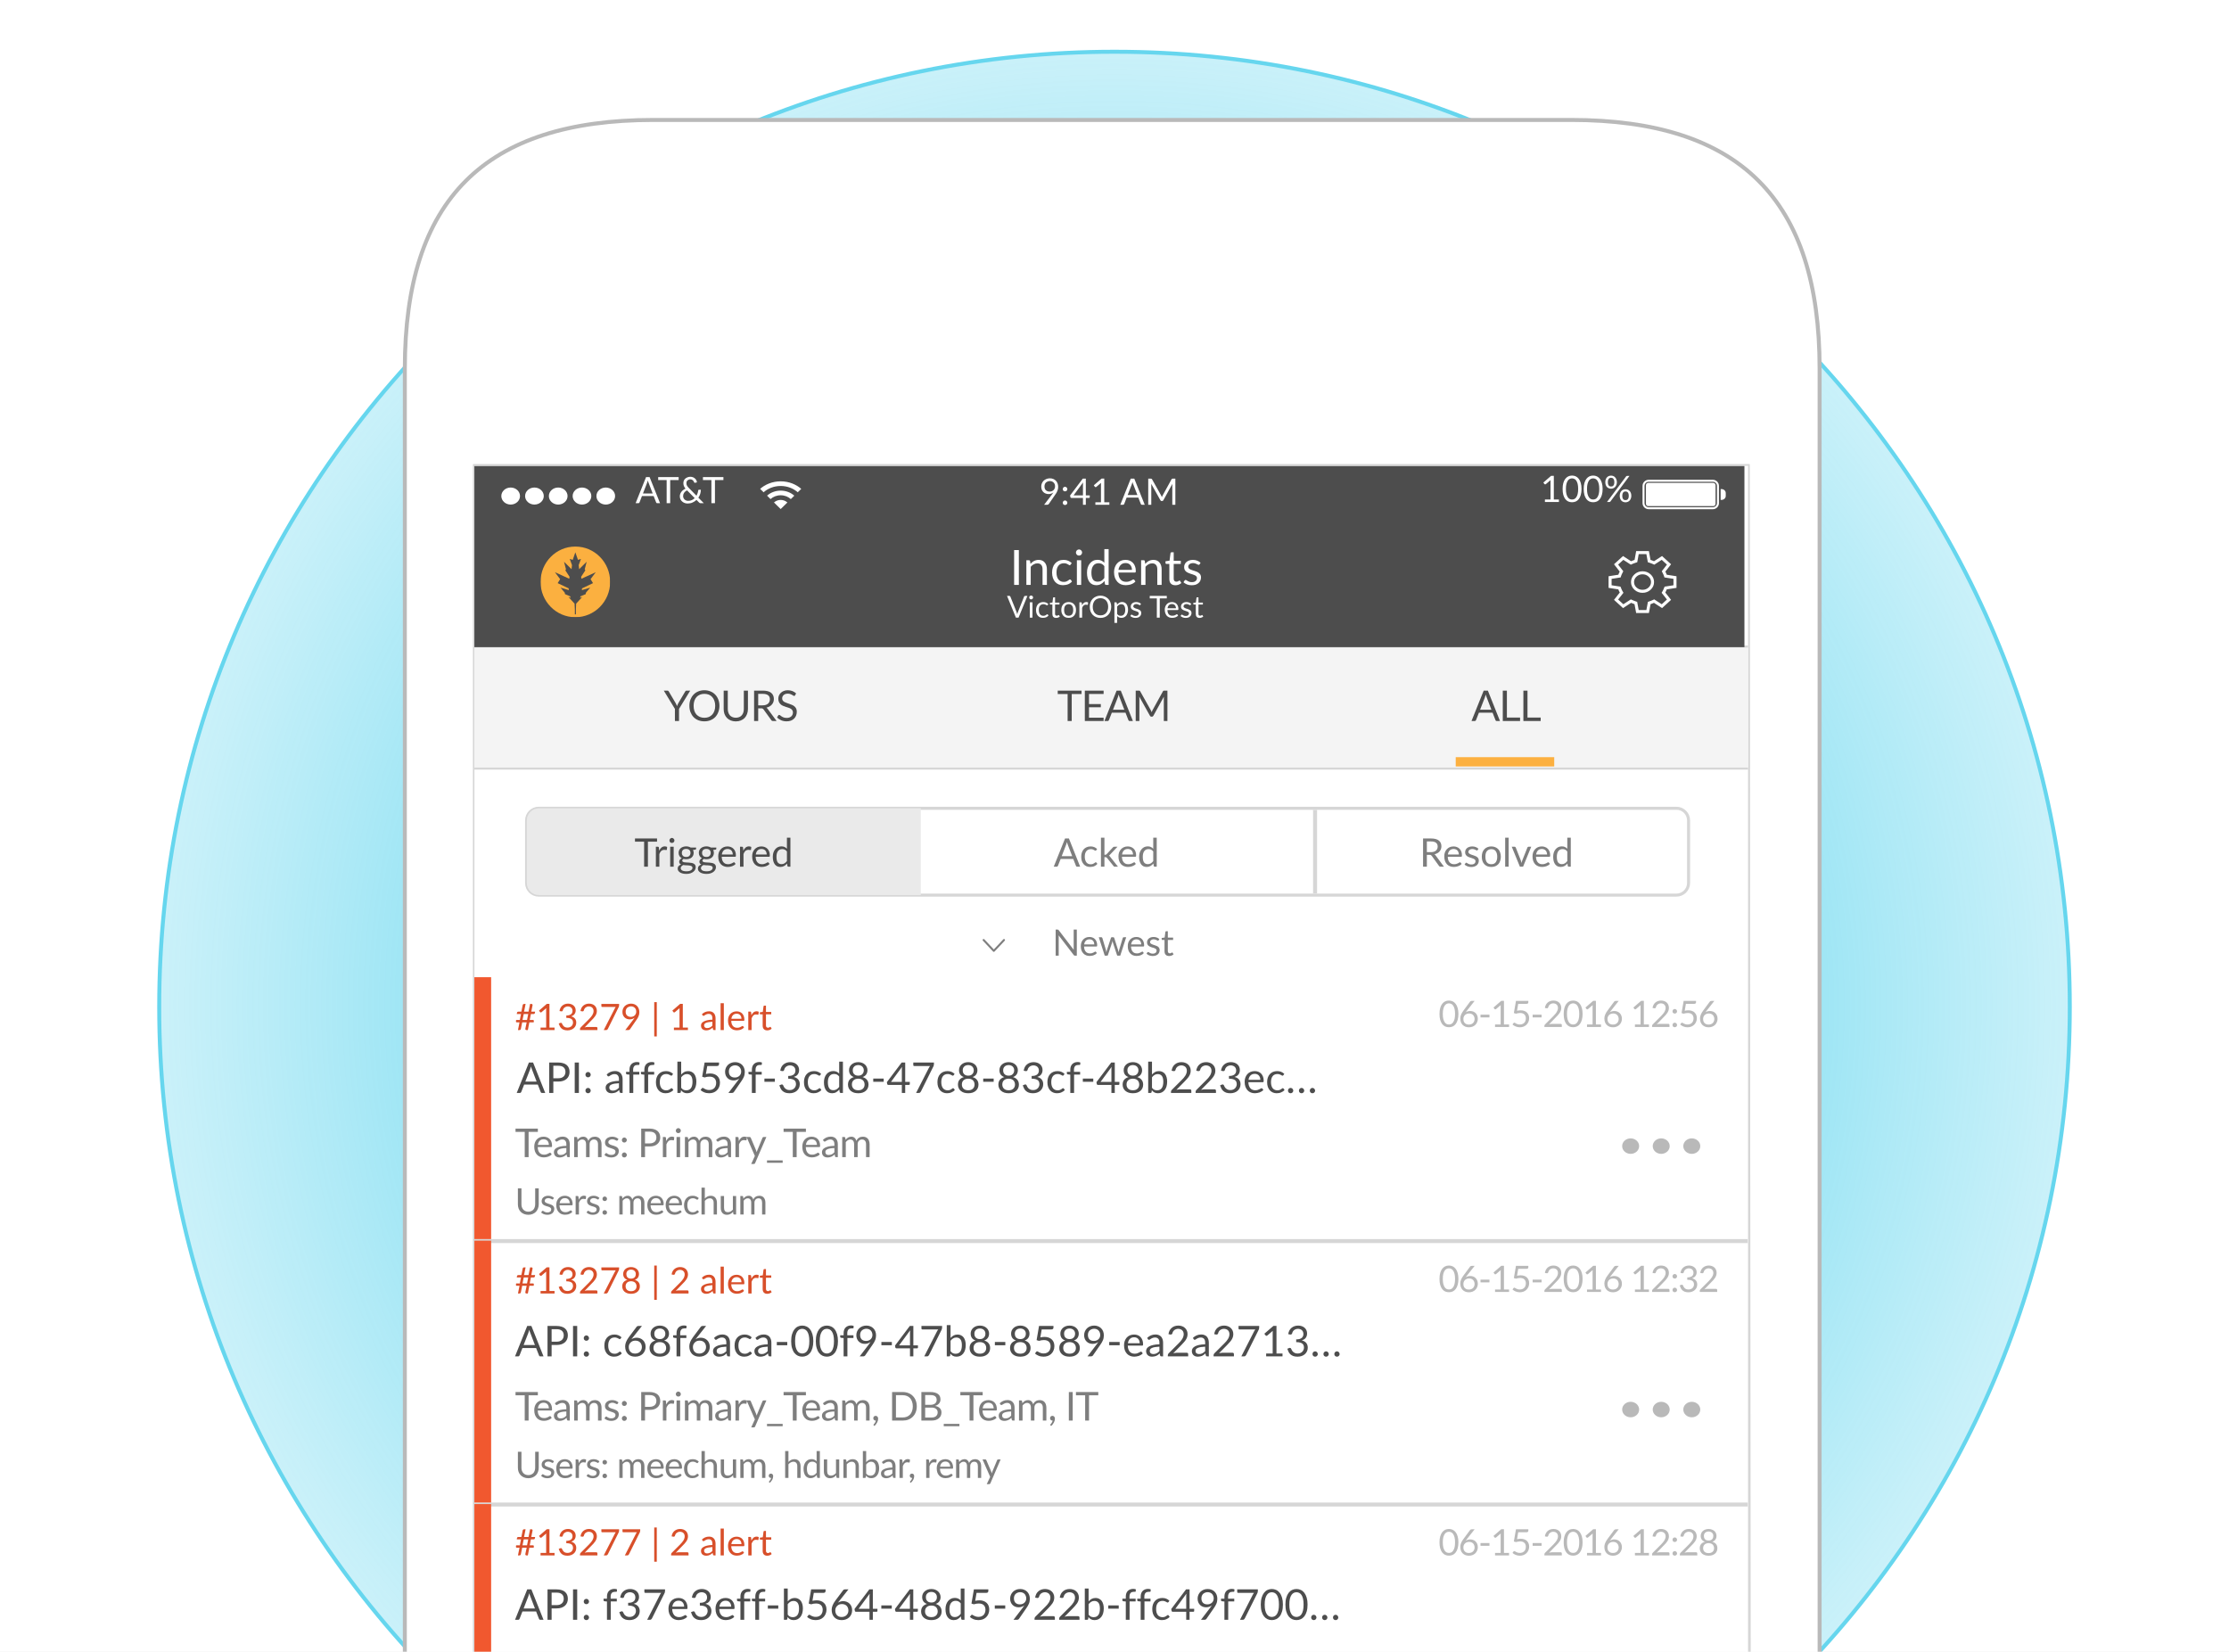
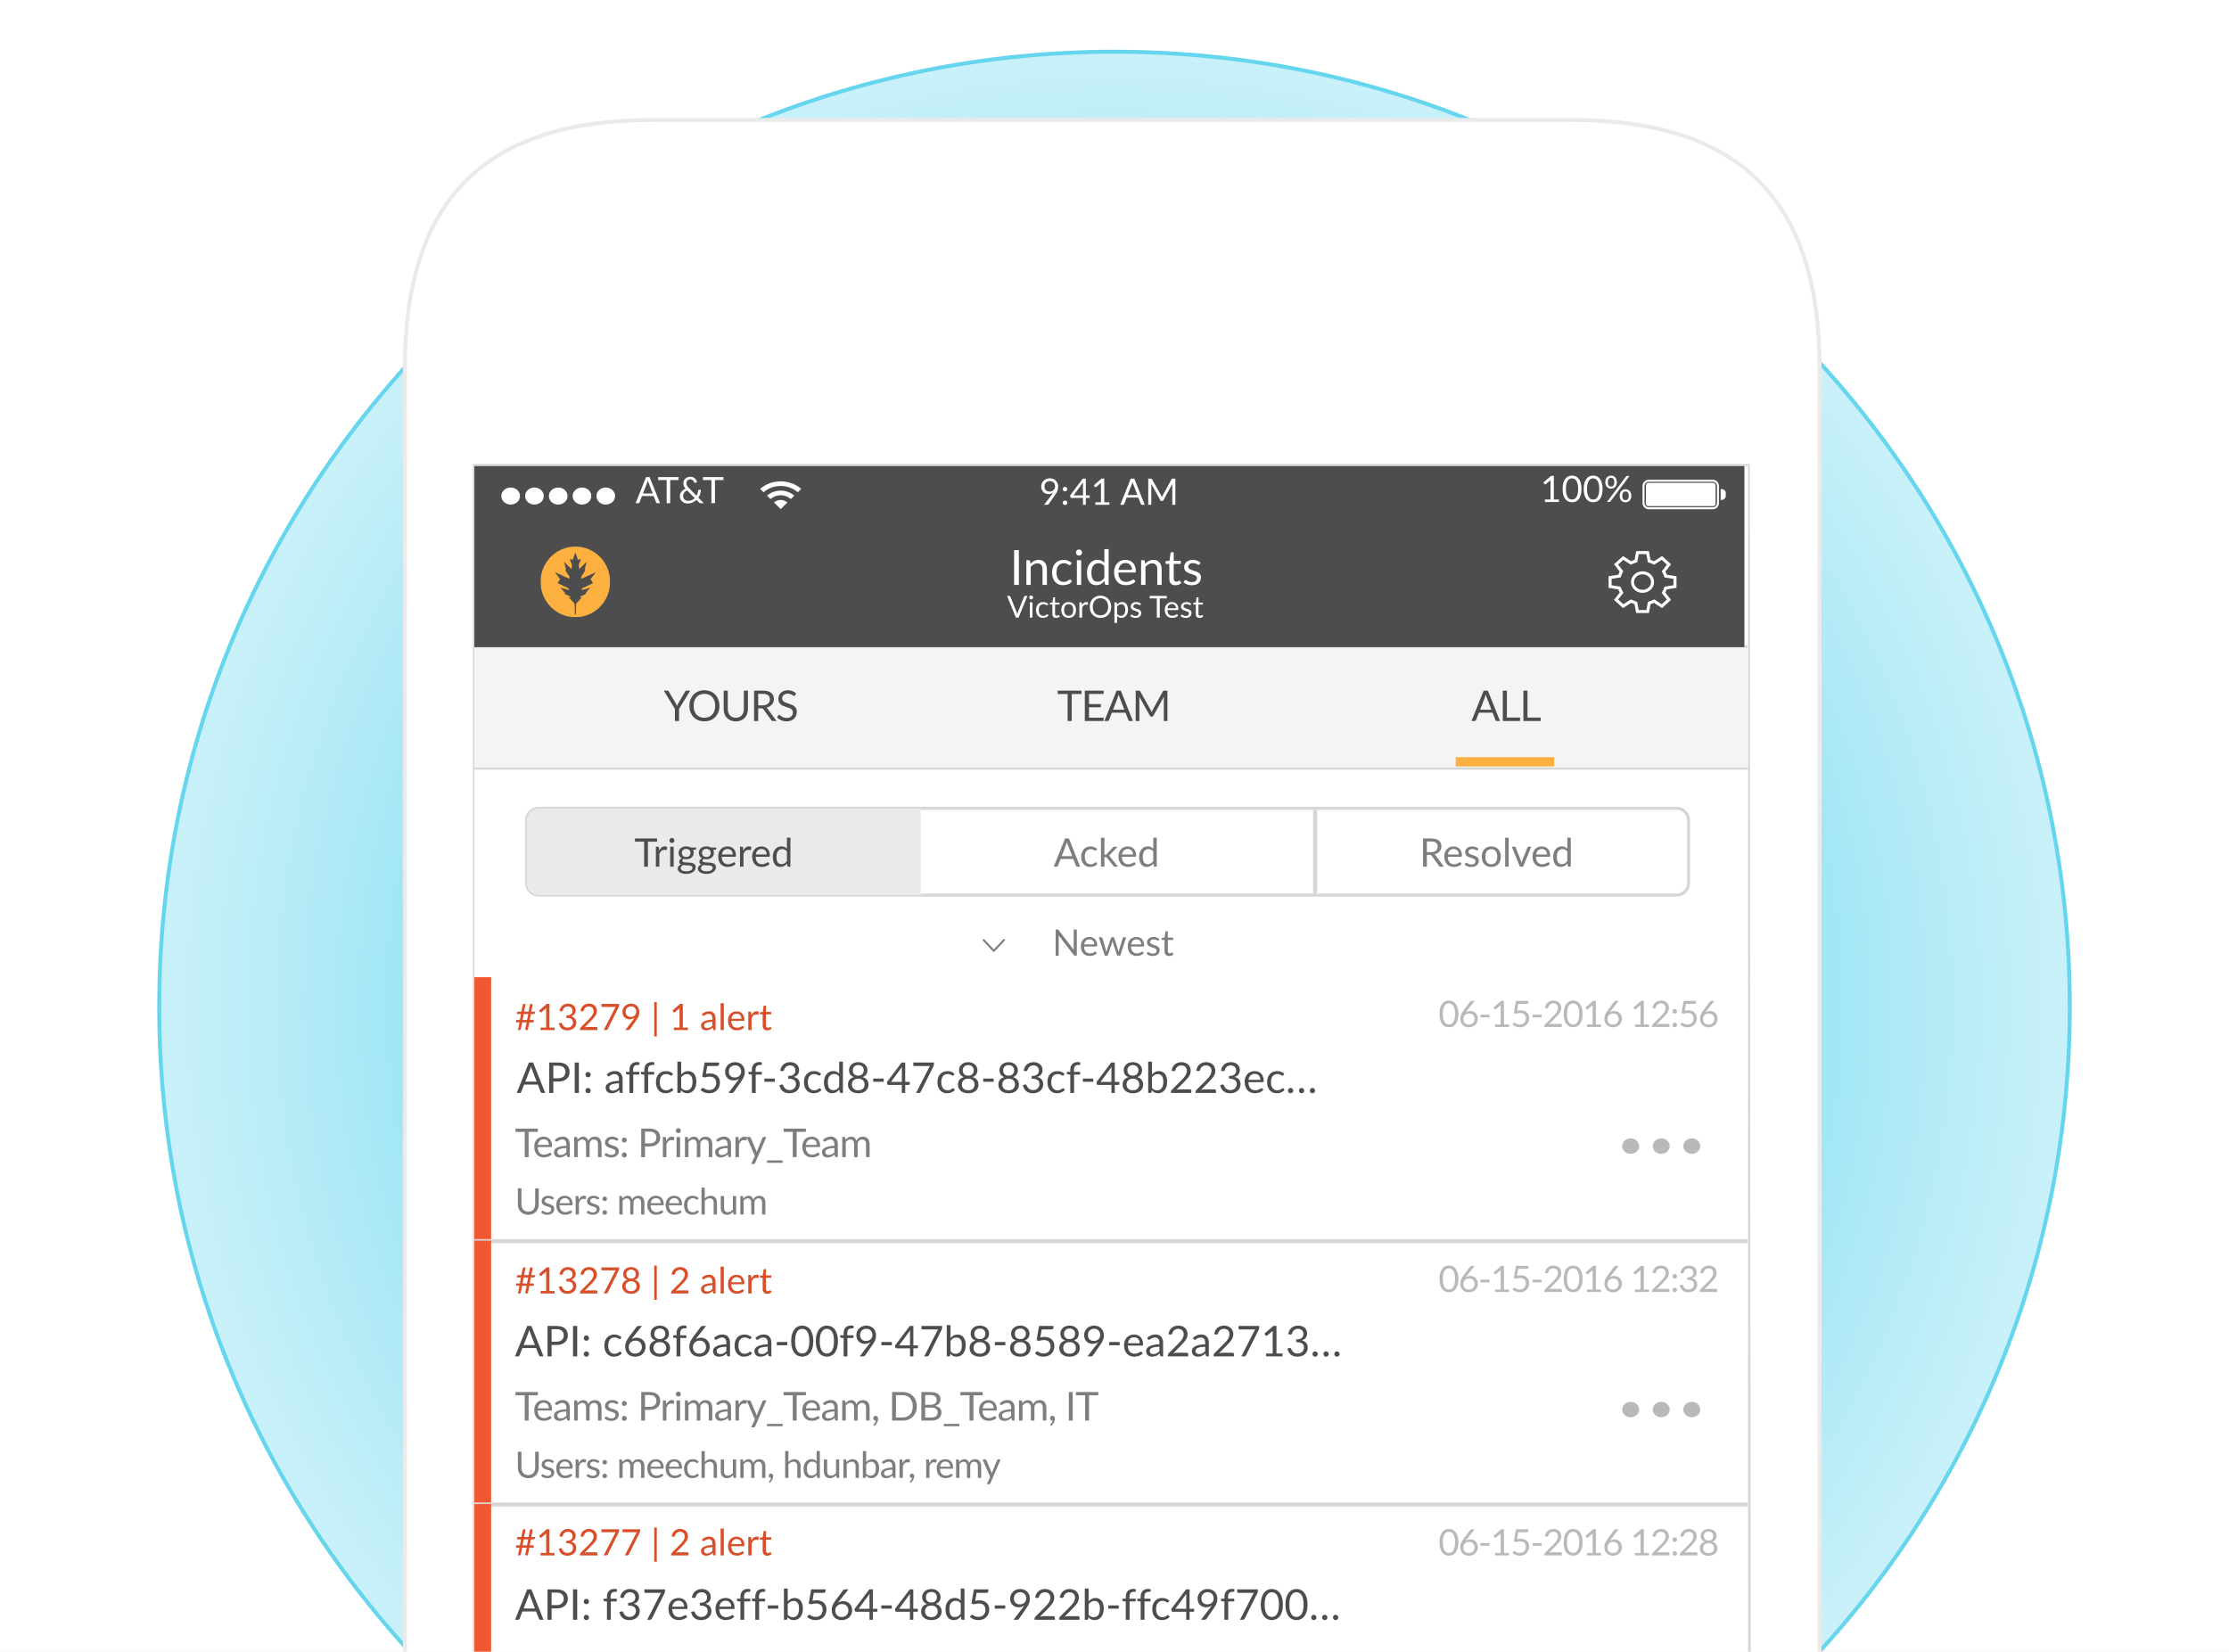
<svg xmlns="http://www.w3.org/2000/svg" xmlns:xlink="http://www.w3.org/1999/xlink" width="560px" height="415px" viewBox="0 0 560 415" version="1.1">
  <defs>
    <rect id="path-1" x="0" y="0" width="560" height="415" />
    <radialGradient cx="50%" cy="50%" fx="50%" fy="50%" r="71.325%" gradientTransform="translate(0.5,0.5),scale(1,1.000505),translate(-0.5,-0.5)" id="radialGradient-3">
      <stop stop-color="#00BCE4" offset="0%" />
      <stop stop-color="#66D6EE" stop-opacity="0" offset="100%" />
    </radialGradient>
    <polygon id="path-4" points="0.569 0.569 321.313 0.569 321.75 571.635 0.569 571.635" />
    <rect id="path-5" x="0.914" y="0" width="319.991" height="519.39" />
    <rect id="path-7" x="1.707" y="45.164" width="322.551" height="31.148" />
    <polygon id="path-8" points="17.528 0.033 0.042 0.033 0.042 17.793 17.528 17.793 17.528 0.033" />
    <rect id="path-10" x="28.586" y="3.504" width="19.199" height="7.398" rx="1.288" />
    <polygon id="path-11" points="5.76 10.473 11.148 5.178 5.76 0.223 0.372 5.178" />
  </defs>
  <g id="Product" stroke="none" stroke-width="1" fill="none" fill-rule="evenodd">
    <g id="Desktop-HD" transform="translate(-683, -3885)">
      <g id="Resolve" transform="translate(30, 592)">
        <g id="Mobile" transform="translate(189, 0)">
          <g id="Group-34" transform="translate(464, 3293)">
            <g id="Gold">
              <mask id="mask-2" fill="white">
                <use xlink:href="#path-1" />
              </mask>
              <use id="Mask" fill="#FFFFFF" xlink:href="#path-1" />
              <g mask="url(#mask-2)">
                <g transform="translate(40, 13)">
-                   <circle id="prod_mobile-oval" stroke="#66D6EE" fill="url(#radialGradient-3)" transform="translate(240, 240) scale(1, -1) rotate(180) translate(-240, -240) " cx="240" cy="240" r="240" />
+                   <circle id="Oval-12" stroke="#66D6EE" fill="url(#radialGradient-3)" transform="translate(240, 240) scale(1, -1) rotate(180) translate(-240, -240) " cx="240" cy="240" r="240" />
                  <g id="iPhone-Shape" stroke="none" fill="none" transform="translate(61.56944, 17)">
-                     <path d="M293.12,0.137 C335.555,0.137 355.579,20.156 355.579,62.605 L355.579,682.539 C355.579,724.978 335.557,745.007 293.12,745.007 L62.598,745.007 C20.16,745.007 0.139,724.978 0.139,682.539 L0.139,62.605 C0.139,20.156 20.163,0.137 62.598,0.137 L293.12,0.137 Z" id="Edge" stroke="#B9B9B9" fill="#FFFFFF" />
+                     <path d="M293.12,0.137 C335.555,0.137 355.579,20.156 355.579,62.605 L355.579,682.539 C355.579,724.978 335.557,745.007 293.12,745.007 L62.598,745.007 C20.16,745.007 0.139,724.978 0.139,682.539 L0.139,62.605 C0.139,20.156 20.163,0.137 62.598,0.137 L293.12,0.137 Z" id="Edge" stroke="#EAEAEA" fill="#FFFFFF" />
                  </g>
                  <g id="Screen" stroke="none" fill="none" transform="translate(78.26852, 103.0419)">
                    <g>
                      <use fill="#EAEAEA" fill-rule="evenodd" xlink:href="#path-4" />
                      <path stroke="#D6D6D6" stroke-width="1" d="M1.069,1.069 L320.814,1.069 L321.25,571.135 L1.069,571.135 L1.069,1.069 Z" />
                    </g>
                    <g id="Group-5" transform="translate(0, 1)">
                      <mask id="mask-6" fill="white">
                        <use xlink:href="#path-5" />
                      </mask>
                      <use id="white-background" fill="#FFFFFF" xlink:href="#path-5" />
                      <g id="Group-4" mask="url(#mask-6)">
                        <g transform="translate(-1.70662, 0)">
                          <g id="TabBG" fill="none">
                            <use fill="#F4F4F4" fill-rule="evenodd" xlink:href="#path-7" />
                            <rect stroke="#D6D6D6" stroke-width="0.5" x="1.957" y="45.414" width="322.051" height="30.648" />
                          </g>
                          <g id="header" stroke-width="1" fill="none" fill-rule="evenodd" transform="translate(1.70662, 0)">
                            <rect id="Rectangle-1" fill="#4D4D4D" x="0" y="0" width="319.991" height="45.554" />
                            <g id="oakleaf" transform="translate(17.49285, 20.2461)">
                              <mask id="mask-9" fill="white">
                                <use xlink:href="#path-8" />
                              </mask>
                              <g id="Clip-5" />
                              <path d="M17.528,8.913 C17.528,13.817 13.613,17.793 8.785,17.793 C3.957,17.793 0.042,13.817 0.042,8.913 C0.042,4.009 3.957,0.033 8.785,0.033 C13.613,0.033 17.528,4.009 17.528,8.913" id="Fill-4" fill="#FBB040" mask="url(#mask-9)" />
                              <polygon id="Fill-7" fill="#4D4D4D" mask="url(#mask-9)" points="13.225 9.227 12.609 8.226 13.909 6.486 10.315 8.122 10.243 7.63 11.293 6.016 11.142 5.751 11.627 3.853 9.743 5.723 9.629 4.69 10.193 3.142 9.441 3.38 8.785 1.485 8.129 3.38 7.377 3.142 7.94 4.69 7.827 5.723 5.943 3.853 6.428 5.751 6.277 6.016 7.327 7.63 7.254 8.122 3.66 6.486 4.961 8.226 4.344 9.227 7.105 10.543 7.149 10.982 5.056 10.357 6.108 11.601 6.196 11.995 7.478 12.539 7.61 12.911 7.035 12.683 8.586 14.38 8.663 15.835 8.663 17.073 8.929 17.073 8.929 15.784 8.984 14.38 10.534 12.683 9.96 12.911 10.091 12.539 11.374 11.995 11.462 11.601 12.513 10.357 10.421 10.982 10.465 10.543" />
                            </g>
                            <text id="Incidents" font-family="Lato-Regular, Lato" font-size="12.197" font-weight="normal" fill="#FFFFFF">
                              <tspan x="135.406" y="29.91">Incidents</tspan>
                            </text>
                            <text id="VictorOps-Test" font-family="Lato-Regular, Lato" font-size="7.623" font-weight="normal" fill="#FFFFFF">
                              <tspan x="134.713" y="38.148">VictorOps Test</tspan>
                            </text>
                            <path d="M296.158,30.86 C296.653,30.408 296.906,29.848 296.906,29.201 C296.906,28.555 296.652,27.995 296.158,27.544 C295.669,27.098 295.075,26.873 294.392,26.873 C293.71,26.873 293.116,27.098 292.627,27.544 C292.132,27.996 291.877,28.556 291.877,29.201 C291.877,29.848 292.132,30.408 292.627,30.86 C293.115,31.305 293.709,31.529 294.392,31.529 C295.076,31.529 295.67,31.305 296.158,30.86 Z M302.544,30.335 L300.417,30.665 L300.207,30.697 L300.125,30.894 L299.958,31.29 C299.91,31.404 299.852,31.519 299.781,31.639 L299.648,31.864 L299.81,32.069 L301.041,33.631 L299.254,35.262 L297.467,34.099 L297.291,33.985 L297.101,34.072 C296.97,34.131 296.839,34.186 296.705,34.238 C296.568,34.291 296.427,34.343 296.283,34.393 L296.074,34.466 L296.034,34.683 L295.675,36.607 L293.109,36.607 L292.75,34.683 L292.71,34.467 L292.502,34.394 C292.354,34.342 292.214,34.29 292.081,34.238 C291.946,34.186 291.815,34.131 291.684,34.072 L291.494,33.985 L291.318,34.099 L289.532,35.262 L287.744,33.631 L288.975,32.069 L289.137,31.864 L289.004,31.639 C288.933,31.519 288.875,31.404 288.827,31.29 L288.661,30.894 L288.578,30.697 L288.368,30.665 L286.24,30.335 L286.24,28.068 L288.368,27.737 L288.597,27.702 L288.67,27.482 C288.711,27.363 288.758,27.244 288.812,27.127 C288.869,27.005 288.93,26.879 288.999,26.742 L289.108,26.527 L288.96,26.336 L287.743,24.774 L289.532,23.141 L291.302,24.289 L291.477,24.403 L291.667,24.316 C291.796,24.258 291.928,24.203 292.067,24.152 C292.207,24.099 292.355,24.048 292.511,23.997 L292.727,23.926 L292.767,23.702 L293.111,21.795 L295.673,21.795 L296.018,23.702 L296.058,23.926 L296.275,23.997 C296.422,24.045 296.569,24.097 296.718,24.152 C296.861,24.205 296.994,24.26 297.118,24.316 L297.308,24.403 L297.483,24.289 L299.253,23.141 L301.042,24.774 L299.825,26.336 L299.677,26.527 L299.786,26.742 C299.858,26.885 299.917,27.007 299.969,27.123 C300.028,27.25 300.076,27.369 300.115,27.482 L300.189,27.702 L300.417,27.737 L302.544,28.068 L302.544,30.335 Z" id="Fill-1" stroke="#FFFFFF" stroke-width="0.762" />
                            <g id="UIStatusBarWhite">
                              <rect id="BG" x="0" y="0" width="319.991" height="15.574" />
                              <text id="9:41-AM" font-family="Lato-Regular, Lato" font-size="9.148" font-weight="normal" line-spacing="12.197" letter-spacing="0.015" fill="#FFFFFF">
                                <tspan x="142.843" y="9.779">9:41 AM</tspan>
                              </text>
                              <text id="AT&amp;T" font-family="Lato-Regular, Lato" font-size="9.148" font-weight="normal" line-spacing="12.197" letter-spacing="0.015" fill="#FFFFFF">
                                <tspan x="41.386" y="9.389">AT&amp;T</tspan>
                              </text>
                              <g id="Battery-Percentage" transform="translate(265.806, 0)">
                                <g id="Base">
                                  <use fill-opacity="0" fill="#FFFFFF" fill-rule="evenodd" xlink:href="#path-10" />
                                  <rect stroke="#FFFFFF" stroke-width="0.5" x="28.836" y="3.754" width="18.699" height="6.898" rx="1.288" />
                                </g>
                                <rect id="Fill" fill="#FFFFFF" x="29.439" y="4.283" width="17.493" height="5.84" rx="0.576" />
                                <path d="M48.212,8.566 L48.403,8.566 C49.004,8.566 49.492,8.122 49.492,7.574 L49.492,6.832 C49.492,6.284 49.003,5.84 48.403,5.84 L48.212,5.84 L48.212,8.566 L48.212,8.566 Z" id="tip" fill="#FFFFFF" />
                                <text id="Percentage" font-family="Lato-Regular, Lato" font-size="9.148" font-weight="normal" line-spacing="12.197" letter-spacing="-0.004" fill="#FFFFFF">
                                  <tspan x="2.921" y="9.084">100%</tspan>
                                </text>
                              </g>
                              <g id="Wi-Fi-Full" transform="translate(72.10467, 0.389348)">
                                <mask id="mask-12" fill="white">
                                  <use xlink:href="#path-11" />
                                </mask>
                                <use id="Carrot" fill-opacity="0" fill="#000000" xlink:href="#path-11" />
                                <path d="M5.76,17.131 C1.636,17.131 -1.707,14.081 -1.707,10.318 C-1.707,6.555 1.636,3.504 5.76,3.504 C9.883,3.504 13.226,6.555 13.226,10.318 C13.226,14.081 9.883,17.131 5.76,17.131 Z M5.76,15.963 C9.177,15.963 11.946,13.436 11.946,10.318 C11.946,7.2 9.177,4.672 5.76,4.672 C2.343,4.672 -0.427,7.2 -0.427,10.318 C-0.427,13.436 2.343,15.963 5.76,15.963 Z" id="Outer" fill="#FFFFFF" mask="url(#mask-12)" />
                                <path d="M5.76,14.795 C3.05,14.795 0.853,12.791 0.853,10.318 C0.853,7.845 3.05,5.84 5.76,5.84 C8.47,5.84 10.666,7.845 10.666,10.318 C10.666,12.791 8.47,14.795 5.76,14.795 Z M5.76,13.627 C7.763,13.627 9.386,12.145 9.386,10.318 C9.386,8.49 7.763,7.008 5.76,7.008 C3.757,7.008 2.133,8.49 2.133,10.318 C2.133,12.145 3.757,13.627 5.76,13.627 Z" id="Middle" fill="#FFFFFF" mask="url(#mask-12)" />
                                <ellipse id="Inner" fill="#FFFFFF" mask="url(#mask-12)" cx="5.76" cy="10.318" rx="2.347" ry="2.141" />
                              </g>
                              <g id="Signal-Full" transform="translate(7.679788, 5.450872)" fill="#FFFFFF">
                                <ellipse id="Active" cx="2.347" cy="2.141" rx="2.347" ry="2.141" />
                                <ellipse id="Active" cx="8.32" cy="2.141" rx="2.347" ry="2.141" />
                                <ellipse id="Active" cx="14.293" cy="2.141" rx="2.347" ry="2.141" />
                                <ellipse id="Active" cx="20.266" cy="2.141" rx="2.347" ry="2.141" />
                                <path d="M26.239,4.283 C27.535,4.283 28.586,3.324 28.586,2.141 C28.586,0.959 27.535,0 26.239,0 C24.943,0 23.893,0.959 23.893,2.141 C23.893,3.324 24.943,4.283 26.239,4.283 Z" id="Active" />
                              </g>
                            </g>
                          </g>
                          <text id="Newest" fill="none" font-family="Lato-Regular, Lato" font-size="9.148" font-weight="normal" letter-spacing="-0.055">
                            <tspan x="147.813" y="123.079" fill="#7E7E7E">Newest</tspan>
                          </text>
                          <rect id="Rectangle-13" fill="#FCB040" fill-rule="evenodd" x="249.166" y="73.197" width="24.746" height="2.336" />
                          <text id="ALL" fill="none" font-family="Lato-Regular, Lato" font-size="10.672" font-weight="normal" letter-spacing="-0.305">
                            <tspan x="253.096" y="64.119" fill="#4D4D4D">ALL</tspan>
                          </text>
                          <text id="TEAM" fill="none" font-family="Lato-Regular, Lato" font-size="10.672" font-weight="normal" letter-spacing="-0.305">
                            <tspan x="149.019" y="64.119" fill="#4D4D4D">TEAM</tspan>
                          </text>
                          <text id="YOURS" fill="none" font-family="Lato-Regular, Lato" font-size="10.672" font-weight="normal" letter-spacing="-0.305">
                            <tspan x="50.186" y="64.119" fill="#4D4D4D">YOURS</tspan>
                          </text>
                          <g id="Segmented-Controller-3" stroke-width="1" fill="none" fill-rule="evenodd" transform="translate(15.35958, 85.65656)">
                            <rect id="Shape" stroke="#D6D6D6" stroke-width="0.762" x="0.381" y="0.381" width="291.923" height="21.82" rx="3.049" />
                            <path d="M0.427,3.444 C0.427,1.757 1.788,0.389 3.47,0.389 L99.411,0.389 L99.411,22.193 L3.47,22.193 C1.789,22.193 0.427,20.829 0.427,19.138 L0.427,3.444 Z" id="Selected-State" fill="#EAEAEA" />
                            <rect id="divider" fill="#D6D6D6" x="197.968" y="0.779" width="1" height="21.025" />
                            <text id="Triggered" font-family="Lato-Regular, Lato" font-size="9.91" font-weight="normal" letter-spacing="-0.059" fill="#4D4D4D">
                              <tspan x="27.45" y="15.062">Triggered</tspan>
                            </text>
                            <text id="Resolved" font-family="Lato-Regular, Lato" font-size="9.91" font-weight="normal" letter-spacing="-0.059" fill="#7E7E7E">
                              <tspan x="224.697" y="15.062">Resolved</tspan>
                            </text>
                            <text id="Acked" font-family="Lato-Regular, Lato" font-size="9.91" font-weight="normal" letter-spacing="-0.059" fill="#7E7E7E">
                              <tspan x="132.78" y="15.062">Acked</tspan>
                            </text>
                          </g>
                          <rect id="Rectangle-10" fill="#D6D6D6" fill-rule="evenodd" x="0" y="194.285" width="322.551" height="1" />
                          <rect id="Rectangle-10" fill="#F1582F" fill-rule="evenodd" x="1.707" y="128.485" width="5.12" height="65.8" />
                          <text id="API:-affcb59f-3cd8-4" fill="none" font-family="Lato-Regular, Lato" font-size="10.672" font-weight="normal">
                            <tspan x="13.226" y="157.563" fill="#4D4D4D">API: affcb59f-3cd8-47c8-83cf-48b223ec… </tspan>
                          </text>
                          <text id="06-15-2016-12:56-copy" fill="none" font-family="Lato-Regular, Lato" font-size="9.148" font-weight="normal" letter-spacing="-0.305">
                            <tspan x="244.807" y="140.989" fill="#B9B9B9">06-15-2016 12:56</tspan>
                          </text>
                          <text id="Teams:-Primary_Team" fill="none" font-family="Lato-Regular, Lato" font-size="10" font-weight="normal" letter-spacing="-0.25">
                            <tspan x="12.8" y="173.694" fill="#7E7E7E">Teams: Primary_Team</tspan>
                          </text>
                          <text id="Users:-meechum" fill="none" font-family="Lato-Regular, Lato" font-size="9.148" font-weight="normal" letter-spacing="-0.229">
                            <tspan x="12.8" y="188.1" fill="#7E7E7E">Users: meechum</tspan>
                          </text>
                          <rect id="Rectangle-10" fill="#D6D6D6" fill-rule="evenodd" x="0" y="260.474" width="322.551" height="1" />
                          <rect id="Rectangle-10" fill="#F1582F" fill-rule="evenodd" x="1.707" y="194.674" width="5.12" height="65.8" />
                          <text id="#13278-|-2-alert" fill="none" font-family="Lato-Regular, Lato" font-size="9.148" font-weight="normal">
                            <tspan x="12.8" y="207.957" fill="#D84F2A">#13278 | 2 alert</tspan>
                          </text>
                          <text id="#13279-|-1-alert" fill="none" font-family="Lato-Regular, Lato" font-size="9.148" font-weight="normal">
                            <tspan x="12.8" y="141.768" fill="#D84F2A">#13279 | 1 alert</tspan>
                          </text>
                          <text id="API:-c68f6aca-00f9-4" fill="none" font-family="Lato-Regular, Lato" font-size="10.672" font-weight="normal">
                            <tspan x="12.8" y="223.752" fill="#4D4D4D">API: c68f6aca-00f9-47b8-8589-ea2a2713… </tspan>
                          </text>
                          <text id="06-15-2016-12:32" fill="none" font-family="Lato-Regular, Lato" font-size="9.148" font-weight="normal" letter-spacing="-0.305">
                            <tspan x="244.807" y="207.567" fill="#B9B9B9">06-15-2016 12:32</tspan>
                          </text>
                          <text id="Teams:-Primary_Team," fill="none" font-family="Lato-Regular, Lato" font-size="10" font-weight="normal" letter-spacing="-0.25">
                            <tspan x="12.8" y="239.883" fill="#7E7E7E">Teams: Primary_Team, DB_Team, IT</tspan>
                          </text>
                          <text id="Users:-meechum,-hdun" fill="none" font-family="Lato-Regular, Lato" font-size="9.148" font-weight="normal" letter-spacing="-0.229">
                            <tspan x="12.8" y="254.289" fill="#7E7E7E">Users: meechum, hdunbar, remy</tspan>
                          </text>
                          <rect id="Rectangle-10" fill="#F1582F" fill-rule="evenodd" x="1.707" y="260.863" width="5.12" height="65.8" />
                          <text id="#13277-|-2-alert" fill="none" font-family="Lato-Regular, Lato" font-size="9.148" font-weight="normal">
                            <tspan x="12.8" y="273.757" fill="#D84F2A">#13277 | 2 alert</tspan>
                          </text>
                          <text id="API:-f37e3eff-b564-4" fill="none" font-family="Lato-Regular, Lato" font-size="10.672" font-weight="normal">
                            <tspan x="12.8" y="289.941" fill="#4D4D4D">API: f37e3eff-b564-48d5-922b-ffc49f700… </tspan>
                          </text>
                          <text id="06-15-2016-12:28" fill="none" font-family="Lato-Regular, Lato" font-size="9.148" font-weight="normal" letter-spacing="-0.305">
                            <tspan x="244.807" y="273.757" fill="#B9B9B9">06-15-2016 12:28</tspan>
                          </text>
                          <text id="Teams:-Duty_Team,-Pr" fill="none" font-family="Lato-Regular, Lato" font-size="10" font-weight="normal" letter-spacing="-0.25">
                            <tspan x="12.8" y="306.073" fill="#7E7E7E">Teams: Duty_Team, Primary_Team, DB_Team, IT</tspan>
                          </text>
                          <g id="Group-3" stroke-width="1" fill="none" fill-rule="evenodd" transform="translate(290.552, 294.3471)">
                            <rect id="Rectangle-1-Copy-165" x="0" y="0" width="20.479" height="18.689" />
                          </g>
                          <g id="Group-3" stroke-width="1" fill="none" fill-rule="evenodd" transform="translate(290.552, 227.7686)">
                            <rect id="Rectangle-1-Copy-165" x="0" y="0" width="20.479" height="18.689" />
                            <g id="Group-931" transform="translate(0.426655, 7.397612)" fill="#B9B9B9">
                              <path d="M4.267,1.947 C4.267,3.022 3.312,3.893 2.133,3.893 C0.955,3.893 0,3.022 0,1.947 C0,0.871 0.955,0 2.133,0 C3.312,0 4.267,0.871 4.267,1.947 L4.267,1.947 Z" id="Stroke-4424" />
                              <path d="M11.946,1.947 C11.946,3.022 10.991,3.893 9.813,3.893 C8.635,3.893 7.68,3.022 7.68,1.947 C7.68,0.871 8.635,0 9.813,0 C10.991,0 11.946,0.871 11.946,1.947 L11.946,1.947 Z" id="Stroke-4425" />
                              <path d="M19.626,1.947 C19.626,3.022 18.671,3.893 17.493,3.893 C16.314,3.893 15.36,3.022 15.36,1.947 C15.36,0.871 16.314,0 17.493,0 C18.671,0 19.626,0.871 19.626,1.947 L19.626,1.947 Z" id="Stroke-4426" />
                            </g>
                          </g>
                          <g id="Group-3" stroke-width="1" fill="none" fill-rule="evenodd" transform="translate(290.552, 161.5794)">
                            <rect id="Rectangle-1-Copy-165" x="0" y="0" width="20.479" height="18.689" />
                            <g id="Group-931" transform="translate(0.426655, 7.397612)" fill="#B9B9B9">
                              <path d="M4.267,1.947 C4.267,3.022 3.312,3.893 2.133,3.893 C0.955,3.893 0,3.022 0,1.947 C0,0.871 0.955,0 2.133,0 C3.312,0 4.267,0.871 4.267,1.947 L4.267,1.947 Z" id="Stroke-4424" />
                              <path d="M9.813,3.893 C8.635,3.893 7.68,3.022 7.68,1.947 C7.68,0.871 8.635,0 9.813,0 C10.991,0 11.946,0.871 11.946,1.947 C11.946,3.022 10.991,3.893 9.813,3.893 Z" id="Stroke-4425" />
                              <path d="M19.626,1.947 C19.626,3.022 18.671,3.893 17.493,3.893 C16.314,3.893 15.36,3.022 15.36,1.947 C15.36,0.871 16.314,0 17.493,0 C18.671,0 19.626,0.871 19.626,1.947 L19.626,1.947 Z" id="Stroke-4426" />
                            </g>
                          </g>
                          <g id="Group-2" stroke-width="1" fill="none" fill-rule="evenodd" transform="translate(127.9965, 115.6364)">
                            <rect id="Rectangle-1-Copy-127" opacity="0.2" x="0" y="0" width="10.24" height="9.344" />
                            <g id="Group-123" transform="translate(2.559929, 3.504132)" stroke-linecap="round" stroke-width="0.5" stroke="#7E7E7E" stroke-linejoin="round">
                              <polyline id="Stroke-562" points="0 0 2.56 2.725 5.12 0" />
                            </g>
                          </g>
                        </g>
                      </g>
                    </g>
                  </g>
                </g>
              </g>
            </g>
          </g>
        </g>
      </g>
    </g>
  </g>
</svg>
